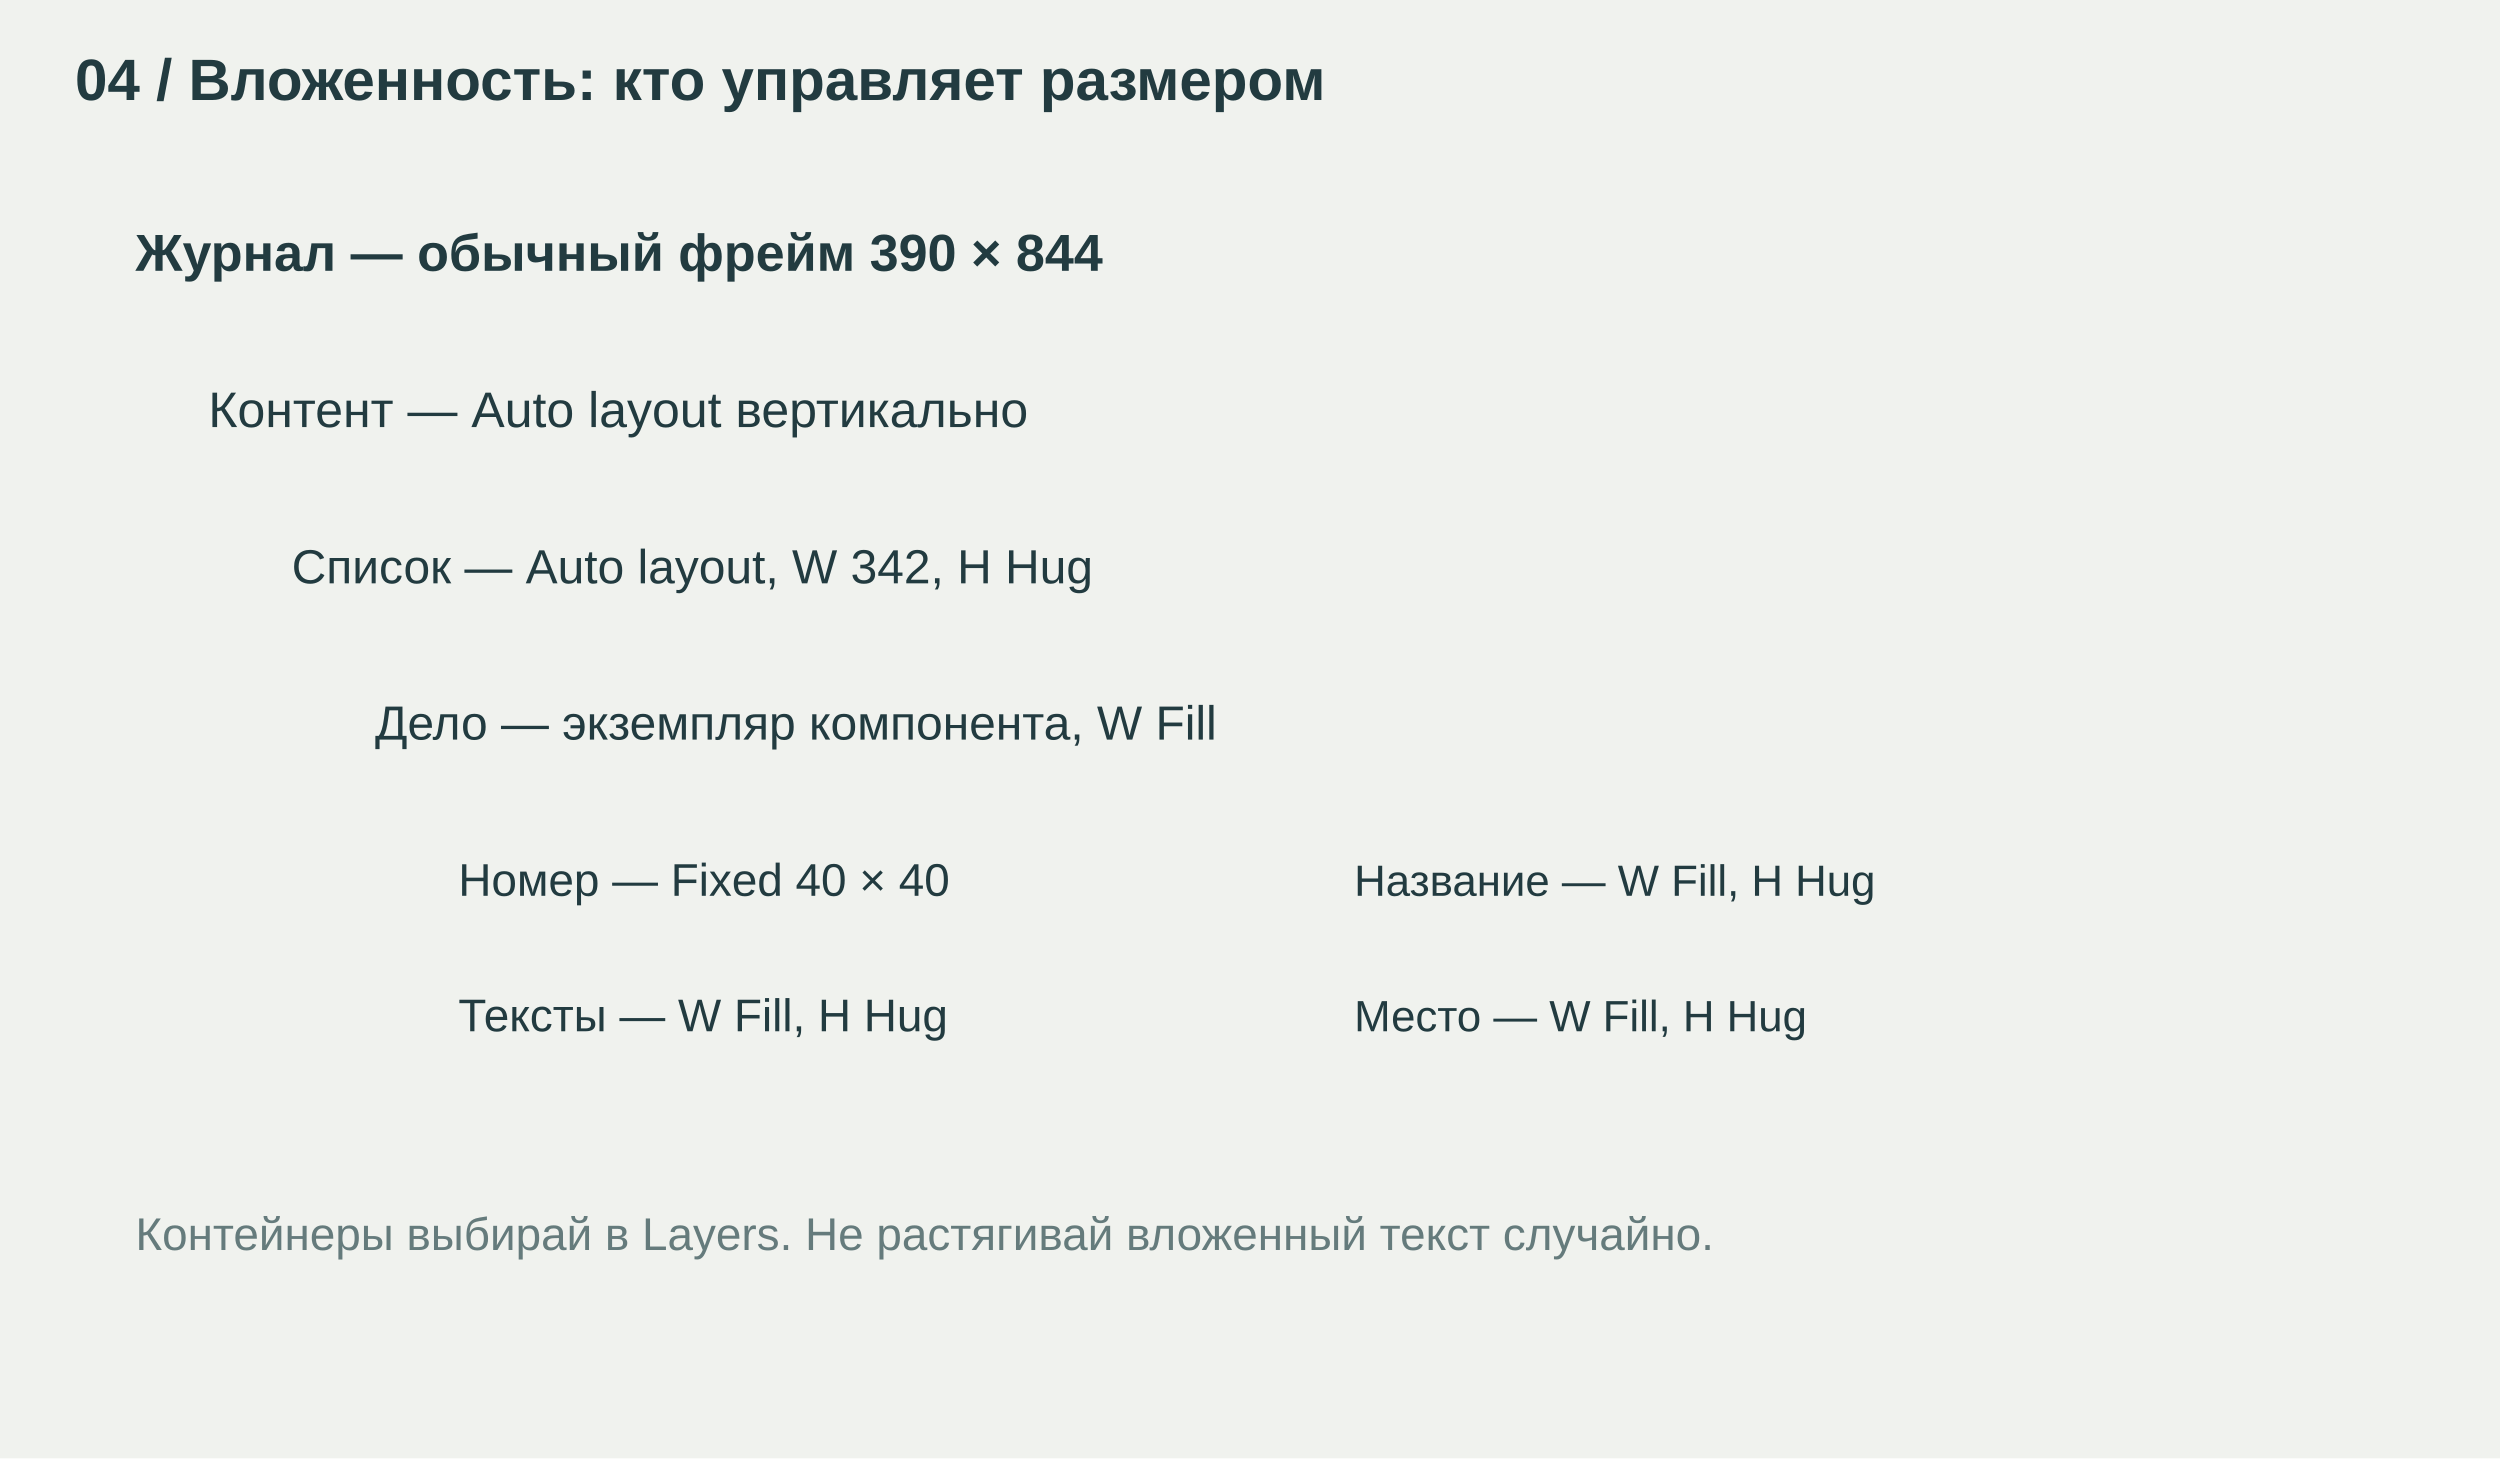
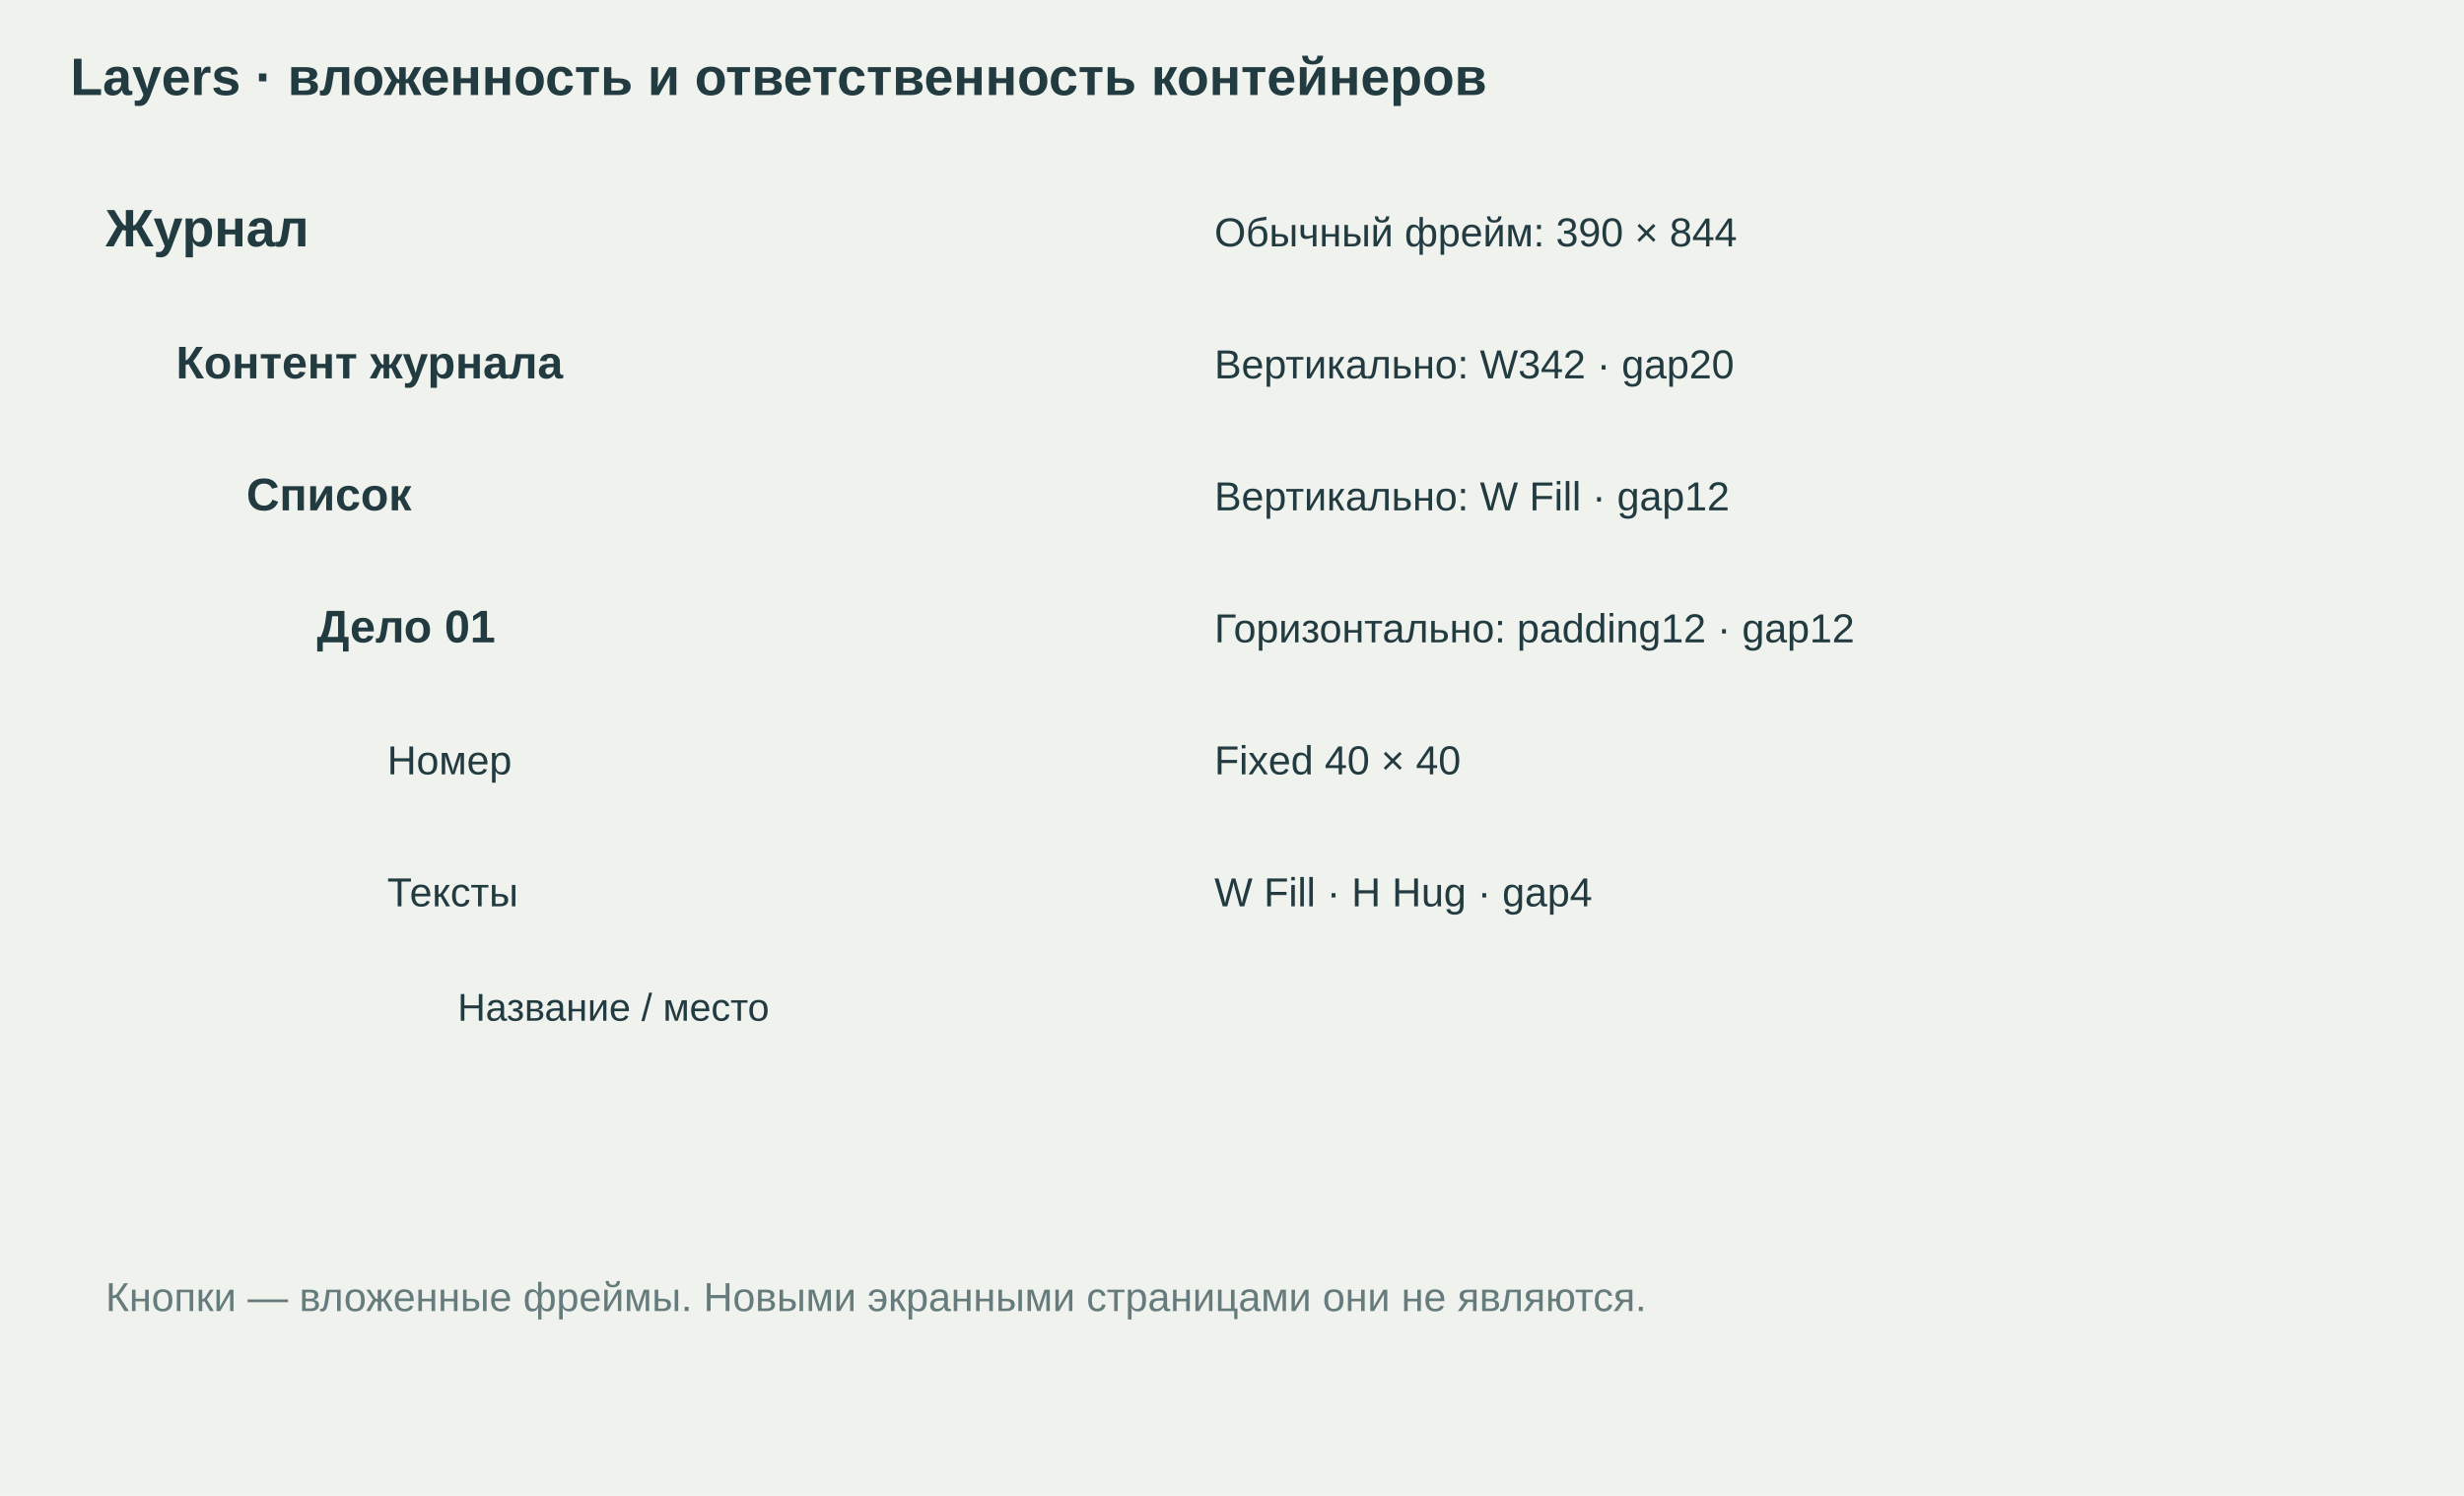
- <svg xmlns="http://www.w3.org/2000/svg" width="1200" height="700" viewBox="0 0 1200 700">
-   <rect x="0" y="0" width="1200" height="700" rx="0" fill="#f0f2ee" stroke="none" />
-   <text x="36" y="48" font-family="Segoe UI, Arial" font-size="28" fill="#223b40" font-weight="700">04 / Вложенность: кто управляет размером</text>
-   <text x="65" y="130" font-family="Segoe UI, Arial" font-size="25" fill="#223b40" font-weight="700">Журнал — обычный фрейм 390 × 844</text>
-   <text x="100" y="205" font-family="Segoe UI, Arial" font-size="24" fill="#223b40">Контент — Auto layout вертикально</text>
-   <text x="140" y="280" font-family="Segoe UI, Arial" font-size="23" fill="#223b40">Список — Auto layout, W 342, H Hug</text>
-   <text x="180" y="355" font-family="Segoe UI, Arial" font-size="23" fill="#223b40">Дело — экземпляр компонента, W Fill</text>
-   <text x="220" y="430" font-family="Segoe UI, Arial" font-size="22" fill="#223b40">Номер — Fixed 40 × 40</text>
-   <text x="220" y="495" font-family="Segoe UI, Arial" font-size="22" fill="#223b40">Тексты — W Fill, H Hug</text>
-   <text x="650" y="430" font-family="Segoe UI, Arial" font-size="21" fill="#223b40">Название — W Fill, H Hug</text>
-   <text x="650" y="495" font-family="Segoe UI, Arial" font-size="21" fill="#223b40">Место — W Fill, H Hug</text>
-   <text x="65" y="600" font-family="Segoe UI, Arial" font-size="22" fill="#657b7c">Контейнеры выбирай в Layers. Не растягивай вложенный текст случайно.</text>
+ <svg xmlns="http://www.w3.org/2000/svg" width="1400" height="850" viewBox="0 0 1400 850">
+   <rect x="0" y="0" width="1400" height="850" rx="0" fill="#F0F2EE" stroke="none" />
+   <text x="40" y="54" font-family="Segoe UI,Arial" font-size="30" fill="#223B40" font-weight="700" text-anchor="start">Layers · вложенность и ответственность контейнеров</text>
+   <text x="60" y="140" font-family="Segoe UI,Arial" font-size="30" fill="#223B40" font-weight="700" text-anchor="start">Журнал</text>
+   <text x="100" y="215" font-family="Segoe UI,Arial" font-size="26" fill="#223B40" font-weight="700" text-anchor="start">Контент журнала</text>
+   <text x="140" y="290" font-family="Segoe UI,Arial" font-size="26" fill="#223B40" font-weight="700" text-anchor="start">Список</text>
+   <text x="180" y="365" font-family="Segoe UI,Arial" font-size="26" fill="#223B40" font-weight="700" text-anchor="start">Дело 01</text>
+   <text x="220" y="440" font-family="Segoe UI,Arial" font-size="23" fill="#223B40" font-weight="400" text-anchor="start">Номер</text>
+   <text x="220" y="515" font-family="Segoe UI,Arial" font-size="23" fill="#223B40" font-weight="400" text-anchor="start">Тексты</text>
+   <text x="260" y="580" font-family="Segoe UI,Arial" font-size="22" fill="#223B40" font-weight="400" text-anchor="start">Название / место</text>
+   <text x="690" y="140" font-family="Segoe UI,Arial" font-size="23" fill="#223B40" font-weight="400" text-anchor="start">Обычный фрейм: 390 × 844</text>
+   <text x="690" y="215" font-family="Segoe UI,Arial" font-size="23" fill="#223B40" font-weight="400" text-anchor="start">Вертикально: W342 · gap20</text>
+   <text x="690" y="290" font-family="Segoe UI,Arial" font-size="23" fill="#223B40" font-weight="400" text-anchor="start">Вертикально: W Fill · gap12</text>
+   <text x="690" y="365" font-family="Segoe UI,Arial" font-size="23" fill="#223B40" font-weight="400" text-anchor="start">Горизонтально: padding12 · gap12</text>
+   <text x="690" y="440" font-family="Segoe UI,Arial" font-size="23" fill="#223B40" font-weight="400" text-anchor="start">Fixed 40 × 40</text>
+   <text x="690" y="515" font-family="Segoe UI,Arial" font-size="23" fill="#223B40" font-weight="400" text-anchor="start">W Fill · H Hug · gap4</text>
+   <text x="60" y="745" font-family="Segoe UI,Arial" font-size="23" fill="#657B7C" font-weight="400" text-anchor="start">Кнопки — вложенные фреймы. Новыми экранными страницами они не являются.</text>
</svg>
